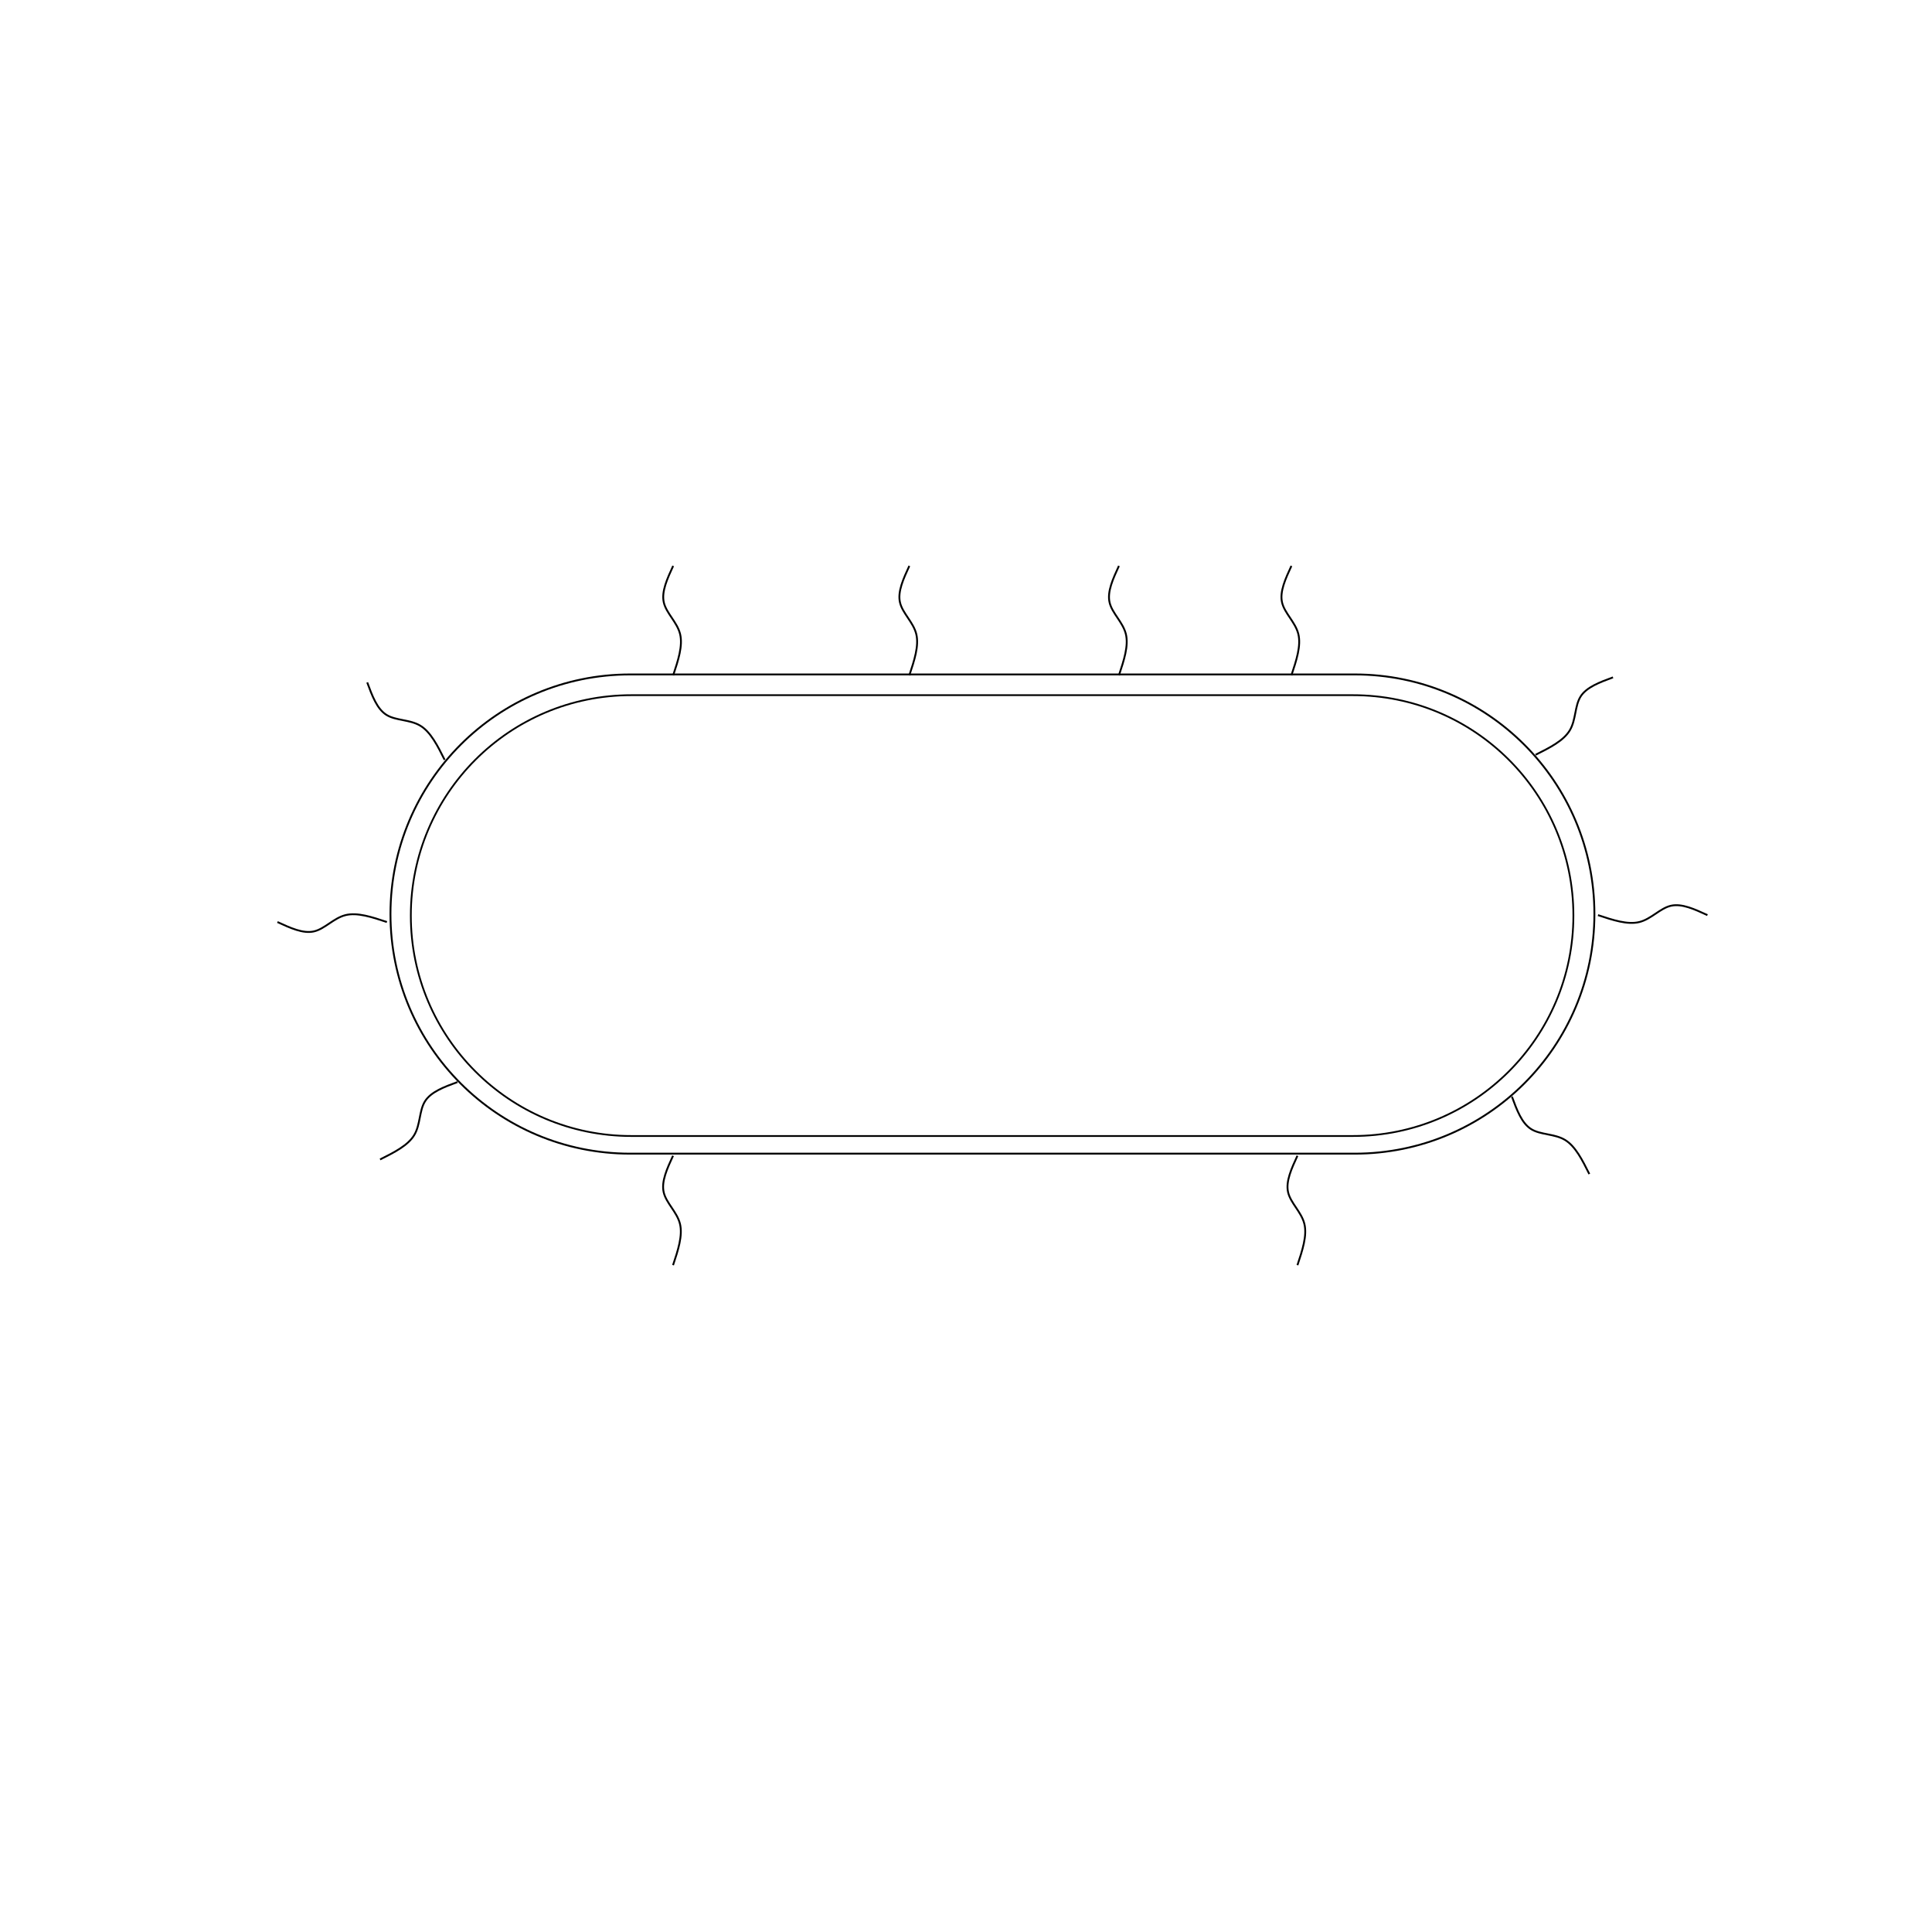
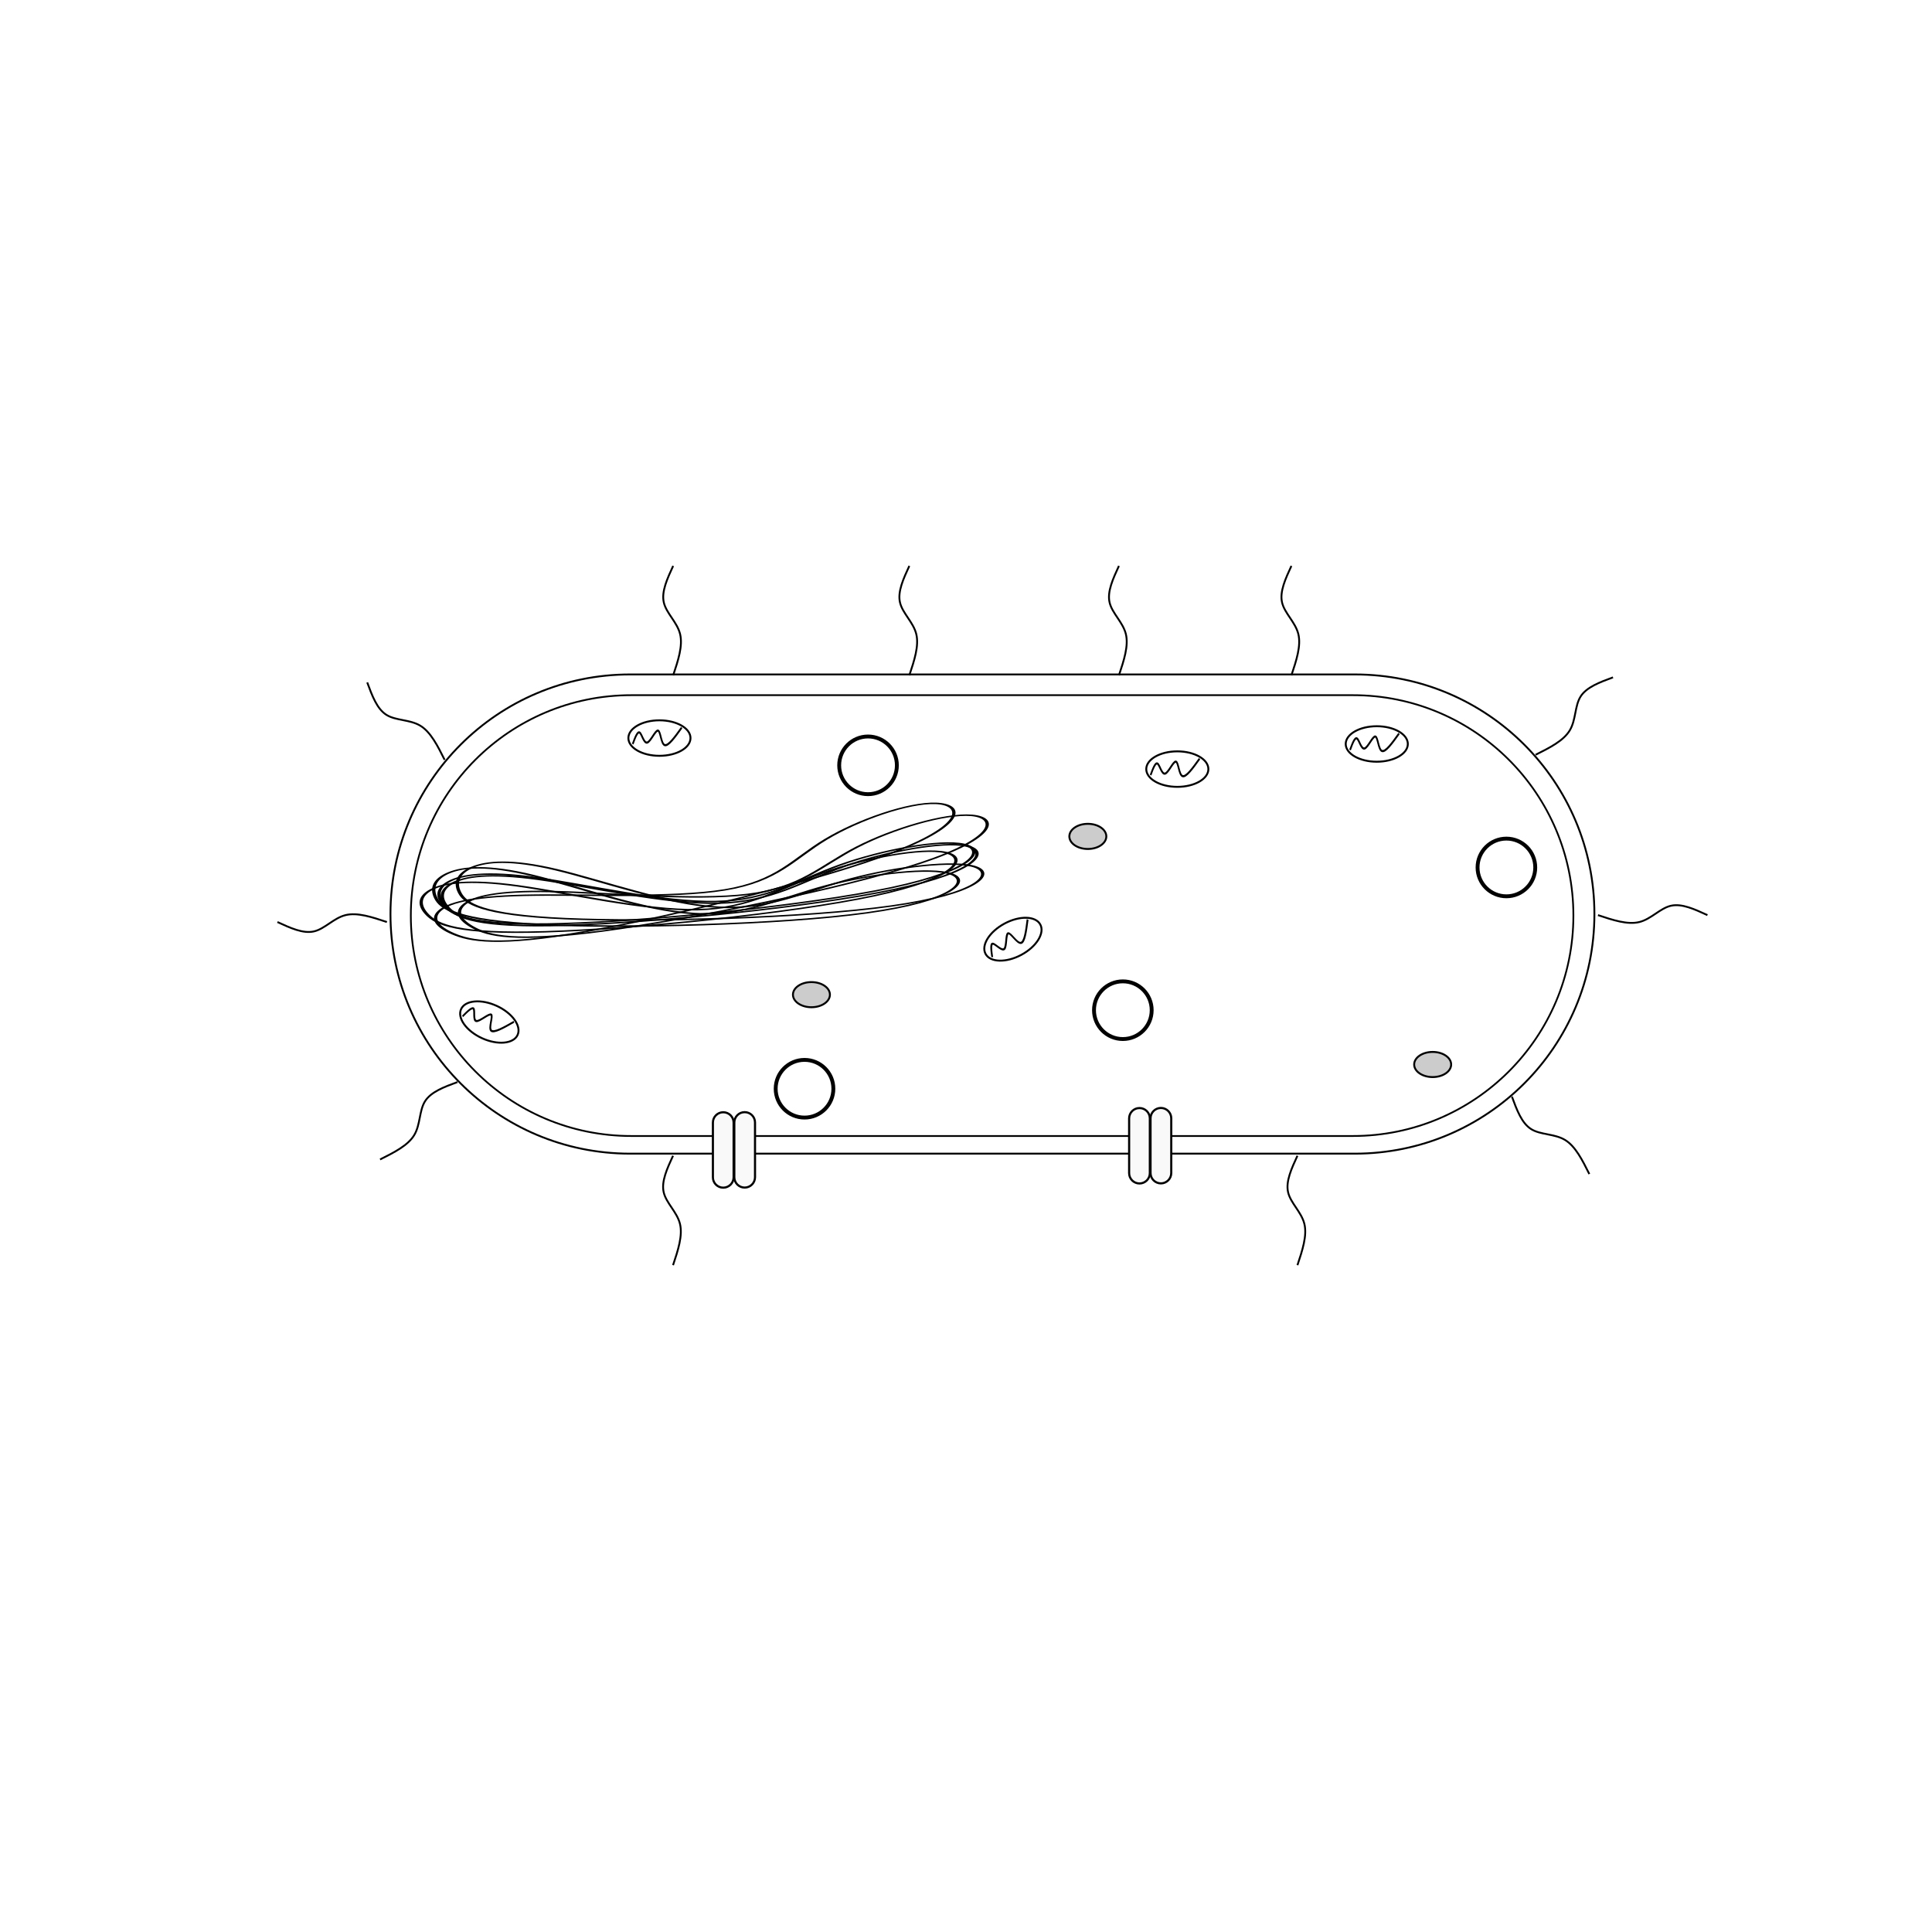
<svg xmlns="http://www.w3.org/2000/svg" width="1000" height="1000" viewBox="0 0 1000 1000" version="1.1" id="svg1">
  <defs id="defs1">
    </defs>
  <g id="layer1">
    <rect style="fill:none;stroke:#000000;stroke-width:0.96;stroke-linejoin:round" id="rect1" width="623.158" height="248.038" x="202.105" y="349.091" ry="124.019" />
-     <rect style="fill:none;stroke:#000000;stroke-width:0.905;stroke-linejoin:round" id="rect1-0" width="601.738" height="228.167" x="212.646" y="359.823" ry="114.083" />
+     <rect style="fill:none;stroke:#000000;stroke-width:0.905;stroke-linejoin:round;stroke-dasharray:none" id="rect1-0" width="601.738" height="228.167" x="212.646" y="359.823" ry="114.083" />
    <path style="fill:none;stroke:#000000;stroke-width:0.96;stroke-linejoin:round" d="m 500.67,347.56 c 2.552,-7.655 5.104,-15.311 3.573,-21.435 -1.531,-6.124 -7.145,-10.718 -8.421,-16.332 -1.276,-5.614 1.786,-12.249 4.848,-18.884" id="path21" transform="translate(-30,2)" />
    <path style="fill:none;stroke:#000000;stroke-width:0.96;stroke-linejoin:round" d="m 500.67,347.56 c 2.552,-7.655 5.104,-15.311 3.573,-21.435 -1.531,-6.124 -7.145,-10.718 -8.421,-16.332 -1.276,-5.614 1.786,-12.249 4.848,-18.884" id="path21-6-1" transform="translate(-152.3031,307.2921)" />
    <path style="fill:none;stroke:#000000;stroke-width:0.96;stroke-linejoin:round" d="m 500.67,347.56 c 2.552,-7.655 5.104,-15.311 3.573,-21.435 -1.531,-6.124 -7.145,-10.718 -8.421,-16.332 -1.276,-5.614 1.786,-12.249 4.848,-18.884" id="path21-6-2" transform="translate(170.8836,307.2921)" />
    <path style="fill:none;stroke:#000000;stroke-width:0.96;stroke-linejoin:round" d="m 500.67,347.56 c 2.552,-7.655 5.104,-15.311 3.573,-21.435 -1.531,-6.124 -7.145,-10.718 -8.421,-16.332 -1.276,-5.614 1.786,-12.249 4.848,-18.884" id="path21-62" transform="translate(-152.2424,2)" />
    <path style="fill:none;stroke:#000000;stroke-width:0.96;stroke-linejoin:round" d="m 500.67,347.56 c 2.552,-7.655 5.104,-15.311 3.573,-21.435 -1.531,-6.124 -7.145,-10.718 -8.421,-16.332 -1.276,-5.614 1.786,-12.249 4.848,-18.884" id="path21-62-9" transform="rotate(45,43.81258,106.9504)" />
    <path style="fill:none;stroke:#000000;stroke-width:0.96;stroke-linejoin:round" d="m 500.67,347.56 c 2.552,-7.655 5.104,-15.311 3.573,-21.435 -1.531,-6.124 -7.145,-10.718 -8.421,-16.332 -1.276,-5.614 1.786,-12.249 4.848,-18.884" id="path21-62-8" transform="rotate(-90,415.3033,562.6102)" />
    <path style="fill:none;stroke:#000000;stroke-width:0.96;stroke-linejoin:round" d="m 500.67,347.56 c 2.552,-7.655 5.104,-15.311 3.573,-21.435 -1.531,-6.124 -7.145,-10.718 -8.421,-16.332 -1.276,-5.614 1.786,-12.249 4.848,-18.884" id="path21-62-7" transform="rotate(-45,420.5875,696.9843)" />
    <path style="fill:none;stroke:#000000;stroke-width:0.96;stroke-linejoin:round" d="m 500.67,347.56 c 2.552,-7.655 5.104,-15.311 3.573,-21.435 -1.531,-6.124 -7.145,-10.718 -8.421,-16.332 -1.276,-5.614 1.786,-12.249 4.848,-18.884" id="path21-5" transform="translate(78.48644,2)" />
    <path style="fill:none;stroke:#000000;stroke-width:0.96;stroke-linejoin:round" d="m 500.67,347.56 c 2.552,-7.655 5.104,-15.311 3.573,-21.435 -1.531,-6.124 -7.145,-10.718 -8.421,-16.332 -1.276,-5.614 1.786,-12.249 4.848,-18.884" id="path21-1" transform="translate(167.7576,2)" />
    <path style="fill:none;stroke:#000000;stroke-width:0.96;stroke-linejoin:round" d="m 500.67,347.56 c 2.552,-7.655 5.104,-15.311 3.573,-21.435 -1.531,-6.124 -7.145,-10.718 -8.421,-16.332 -1.276,-5.614 1.786,-12.249 4.848,-18.884" id="path21-1-2" transform="rotate(-45,975.6473,88.98007)" />
    <path style="fill:none;stroke:#000000;stroke-width:0.96;stroke-linejoin:round" d="m 500.67,347.56 c 2.552,-7.655 5.104,-15.311 3.573,-21.435 -1.531,-6.124 -7.145,-10.718 -8.421,-16.332 -1.276,-5.614 1.786,-12.249 4.848,-18.884" id="path21-1-8" transform="rotate(90,600.8401,573.8352)" />
    <path style="fill:none;stroke:#000000;stroke-width:0.96;stroke-linejoin:round" d="m 500.67,347.56 c 2.552,-7.655 5.104,-15.311 3.573,-21.435 -1.531,-6.124 -7.145,-10.718 -8.421,-16.332 -1.276,-5.614 1.786,-12.249 4.848,-18.884" id="path21-1-6" transform="rotate(45,595.7227,724.1946)" />
+     <g id="g23" transform="matrix(1.298389,-0.2198744,0.2739085,0.7100861,-248.0647,204.3483)">
+       <path style="fill:none;stroke:#000000;stroke-width:1;stroke-linejoin:round;stroke-dasharray:none" d="m 263.987,460.861 c 1.659,7.656 6.252,16.842 32.154,25.263 25.902,8.421 73.11,16.076 99.394,13.525 26.284,-2.552 31.643,-15.311 25.518,-21.435 -6.125,-6.124 -23.732,-5.614 -37.895,-0.127 -14.163,5.487 -24.88,15.949 -40.319,10.59 -15.439,-5.359 -35.598,-26.539 -49.378,-37.129 -13.78,-10.59 -21.18,-10.59 -25.518,-7.528 -4.338,3.062 -5.614,9.187 -3.955,16.842 z" id="path1" transform="matrix(1.290983,0,0,0.9982784,-76.54494,0.811858)" />
+       <path style="fill:none;stroke:#000000;stroke-width:1;stroke-linejoin:round;stroke-dasharray:none" d="m 263.987,460.861 c 1.659,7.656 6.252,16.842 32.154,25.263 25.902,8.421 73.11,16.076 99.394,13.525 26.284,-2.552 31.643,-15.311 25.518,-21.435 -6.125,-6.124 -23.732,-5.614 -37.895,-0.127 -14.163,5.487 -24.88,15.949 -40.319,10.59 -15.439,-5.359 -35.598,-26.539 -49.378,-37.129 -13.78,-10.59 -21.18,-10.59 -25.518,-7.528 -4.338,3.062 -5.614,9.187 -3.955,16.842 z" id="path1-8" transform="matrix(1.22399,-0.3174051,0.4104713,0.9464744,-241.0922,124.5493)" />
+       <path style="fill:none;stroke:#000000;stroke-width:1;stroke-linejoin:round;stroke-dasharray:none" d="m 263.987,460.861 c 1.659,7.656 6.252,16.842 32.154,25.263 25.902,8.421 73.11,16.076 99.394,13.525 26.284,-2.552 31.643,-15.311 25.518,-21.435 -6.125,-6.124 -23.732,-5.614 -37.895,-0.127 -14.163,5.487 -24.88,15.949 -40.319,10.59 -15.439,-5.359 -35.598,-26.539 -49.378,-37.129 -13.78,-10.59 -21.18,-10.59 -25.518,-7.528 -4.338,3.062 -5.614,9.187 -3.955,16.842 z" id="path1-9" transform="matrix(1.273127,0.1654611,-0.2139759,0.9844706,32.32633,-46.90382)" />
+       <path style="fill:none;stroke:#000000;stroke-width:1;stroke-linejoin:round;stroke-dasharray:none" d="m 263.987,460.861 c 1.659,7.656 6.252,16.842 32.154,25.263 25.902,8.421 73.11,16.076 99.394,13.525 26.284,-2.552 31.643,-15.311 25.518,-21.435 -6.125,-6.124 -23.732,-5.614 -37.895,-0.127 -14.163,5.487 -24.88,15.949 -40.319,10.59 -15.439,-5.359 -35.598,-26.539 -49.378,-37.129 -13.78,-10.59 -21.18,-10.59 -25.518,-7.528 -4.338,3.062 -5.614,9.187 -3.955,16.842 z" id="path1-4" transform="matrix(1.256247,-0.2300158,0.2974587,0.9714178,-189.0317,88.14321)" />
+       <path style="fill:none;stroke:#000000;stroke-width:1;stroke-linejoin:round;stroke-dasharray:none" d="m 263.987,460.861 c 1.659,7.656 6.252,16.842 32.154,25.263 25.902,8.421 73.11,16.076 99.394,13.525 26.284,-2.552 31.643,-15.311 25.518,-21.435 -6.125,-6.124 -23.732,-5.614 -37.895,-0.127 -14.163,5.487 -24.88,15.949 -40.319,10.59 -15.439,-5.359 -35.598,-26.539 -49.378,-37.129 -13.78,-10.59 -21.18,-10.59 -25.518,-7.528 -4.338,3.062 -5.614,9.187 -3.955,16.842 z" id="path1-5" transform="matrix(1.274522,0.1589099,-0.2055038,0.9855493,37.73843,-46.69139)" />
+       <path style="fill:none;stroke:#000000;stroke-width:1;stroke-linejoin:round;stroke-dasharray:none" d="m 263.987,460.861 c 1.659,7.656 6.252,16.842 32.154,25.263 25.902,8.421 73.11,16.076 99.394,13.525 26.284,-2.552 31.643,-15.311 25.518,-21.435 -6.125,-6.124 -23.732,-5.614 -37.895,-0.127 -14.163,5.487 -24.88,15.949 -40.319,10.59 -15.439,-5.359 -35.598,-26.539 -49.378,-37.129 -13.78,-10.59 -21.18,-10.59 -25.518,-7.528 -4.338,3.062 -5.614,9.187 -3.955,16.842 z" id="path1-91" transform="matrix(1.290983,0,0,0.9982784,-67.71203,-1.189614)" />
+       <path style="fill:none;stroke:#000000;stroke-width:1;stroke-linejoin:round;stroke-dasharray:none" d="m 263.987,460.861 c 1.659,7.656 6.252,16.842 32.154,25.263 25.902,8.421 73.11,16.076 99.394,13.525 26.284,-2.552 31.643,-15.311 25.518,-21.435 -6.125,-6.124 -23.732,-5.614 -37.895,-0.127 -14.163,5.487 -24.88,15.949 -40.319,10.59 -15.439,-5.359 -35.598,-26.539 -49.378,-37.129 -13.78,-10.59 -21.18,-10.59 -25.518,-7.528 -4.338,3.062 -5.614,9.187 -3.955,16.842 z" id="path1-98" transform="matrix(1.290983,0,0,0.9982784,-68.70034,-2.718079)" />
+     </g>
+     <ellipse style="fill:#cccccc;stroke:#000000;stroke-width:1;stroke-linejoin:round;stroke-dasharray:none" id="path24" cx="563.062" cy="432.919" rx="9.569" ry="6.507" />
+     <circle style="fill:none;stroke:#000000;stroke-width:2;stroke-linejoin:round;stroke-dasharray:none" id="path25" cx="779.713" cy="448.995" r="14.928" />
+     <circle style="fill:none;stroke:#000000;stroke-width:2;stroke-linejoin:round;stroke-dasharray:none" id="path25-6" cx="581.182" cy="522.876" r="14.928" />
+     <ellipse style="fill:#cccccc;stroke:#000000;stroke-width:1;stroke-linejoin:round;stroke-dasharray:none" id="path24-6" cx="419.998" cy="514.835" rx="9.569" ry="6.507" />
+     <ellipse style="fill:#cccccc;stroke:#000000;stroke-width:1;stroke-linejoin:round;stroke-dasharray:none" id="path24-2" cx="741.543" cy="550.983" rx="9.569" ry="6.507" />
+     <g id="g26">
+       <ellipse style="fill:none;stroke:#000000;stroke-width:1;stroke-linejoin:round;stroke-dasharray:none" id="path23" cx="609.378" cy="398.086" rx="16.077" ry="9.187" />
+       <path style="fill:none;stroke:#000000;stroke-width:1.1;stroke-linejoin:round;stroke-dasharray:none" d="m 595.598,401.148 c 1.531,-3.317 3.062,-6.635 4.466,-5.869 1.404,0.766 2.679,5.614 4.848,5.104 2.169,-0.51 5.231,-6.38 6.89,-6.124 1.659,0.255 1.914,6.635 4.211,7.4 2.297,0.766 6.635,-4.083 10.973,-8.931" id="path26" transform="matrix(0.8076702,0,0,1.009823,114.4988,-3.902906)" />
+     </g>
+     <g id="g26-1" transform="translate(-268.055,-16.06938)">
+       <ellipse style="fill:none;stroke:#000000;stroke-width:1;stroke-linejoin:round;stroke-dasharray:none" id="path23-4" cx="609.378" cy="398.086" rx="16.077" ry="9.187" />
+       <path style="fill:none;stroke:#000000;stroke-width:1.1;stroke-linejoin:round;stroke-dasharray:none" d="m 595.598,401.148 c 1.531,-3.317 3.062,-6.635 4.466,-5.869 1.404,0.766 2.679,5.614 4.848,5.104 2.169,-0.51 5.231,-6.38 6.89,-6.124 1.659,0.255 1.914,6.635 4.211,7.4 2.297,0.766 6.635,-4.083 10.973,-8.931" id="path26-0" transform="matrix(0.8076702,0,0,1.009823,114.4988,-3.902906)" />
+     </g>
+     <g id="g26-3" transform="translate(103.2368,-13.00718)">
+       <ellipse style="fill:none;stroke:#000000;stroke-width:1;stroke-linejoin:round;stroke-dasharray:none" id="path23-6" cx="609.378" cy="398.086" rx="16.077" ry="9.187" />
+       <path style="fill:none;stroke:#000000;stroke-width:1.1;stroke-linejoin:round;stroke-dasharray:none" d="m 595.598,401.148 c 1.531,-3.317 3.062,-6.635 4.466,-5.869 1.404,0.766 2.679,5.614 4.848,5.104 2.169,-0.51 5.231,-6.38 6.89,-6.124 1.659,0.255 1.914,6.635 4.211,7.4 2.297,0.766 6.635,-4.083 10.973,-8.931" id="path26-3" transform="matrix(0.8076702,0,0,1.009823,114.4988,-3.902906)" />
+     </g>
+     <g id="g26-5" transform="rotate(-28.19984,742.0966,611.4856)">
+       <ellipse style="fill:none;stroke:#000000;stroke-width:1;stroke-linejoin:round;stroke-dasharray:none" id="path23-3" cx="609.378" cy="398.086" rx="16.077" ry="9.187" />
+       <path style="fill:none;stroke:#000000;stroke-width:1.1;stroke-linejoin:round;stroke-dasharray:none" d="m 595.598,401.148 c 1.531,-3.317 3.062,-6.635 4.466,-5.869 1.404,0.766 2.679,5.614 4.848,5.104 2.169,-0.51 5.231,-6.38 6.89,-6.124 1.659,0.255 1.914,6.635 4.211,7.4 2.297,0.766 6.635,-4.083 10.973,-8.931" id="path26-36" transform="matrix(0.8076702,0,0,1.009823,114.4988,-3.902906)" />
+     </g>
+     <g id="g26-4" transform="rotate(24.61547,131.3078,-352.5222)">
+       <ellipse style="fill:none;stroke:#000000;stroke-width:1;stroke-linejoin:round;stroke-dasharray:none" id="path23-49" cx="609.378" cy="398.086" rx="16.077" ry="9.187" />
+       <path style="fill:none;stroke:#000000;stroke-width:1.1;stroke-linejoin:round;stroke-dasharray:none" d="m 595.598,401.148 c 1.531,-3.317 3.062,-6.635 4.466,-5.869 1.404,0.766 2.679,5.614 4.848,5.104 2.169,-0.51 5.231,-6.38 6.89,-6.124 1.659,0.255 1.914,6.635 4.211,7.4 2.297,0.766 6.635,-4.083 10.973,-8.931" id="path26-4" transform="matrix(0.8076702,0,0,1.009823,114.4988,-3.902906)" />
+     </g>
+     <circle style="fill:none;stroke:#000000;stroke-width:2;stroke-linejoin:round;stroke-dasharray:none" id="path25-6-7" cx="449.292" cy="396.134" r="14.928" />
+     <circle style="fill:none;stroke:#000000;stroke-width:2;stroke-linejoin:round;stroke-dasharray:none" id="path25-6-7-0" cx="416.421" cy="563.526" r="14.928" />
+     <g id="g27">
+       <rect style="fill:#f9f9f9;fill-opacity:1;stroke:#000000;stroke-width:1.1;stroke-linejoin:round;stroke-dasharray:none" id="rect26" width="10.718" height="39.043" x="368.995" y="575.694" ry="5.359" />
+       <rect style="fill:#f9f9f9;fill-opacity:1;stroke:#000000;stroke-width:1.1;stroke-linejoin:round;stroke-dasharray:none" id="rect26-2" width="10.718" height="39.043" x="380.081" y="575.646" ry="5.359" />
+     </g>
+     <g id="g27-6" transform="translate(215.44,-2.172245)">
+       <rect style="fill:#f9f9f9;fill-opacity:1;stroke:#000000;stroke-width:1.1;stroke-linejoin:round;stroke-dasharray:none" id="rect26-0" width="10.718" height="39.043" x="368.995" y="575.694" ry="5.359" />
+       <rect style="fill:#f9f9f9;fill-opacity:1;stroke:#000000;stroke-width:1.1;stroke-linejoin:round;stroke-dasharray:none" id="rect26-2-7" width="10.718" height="39.043" x="380.081" y="575.646" ry="5.359" />
+     </g>
  </g>
</svg>
